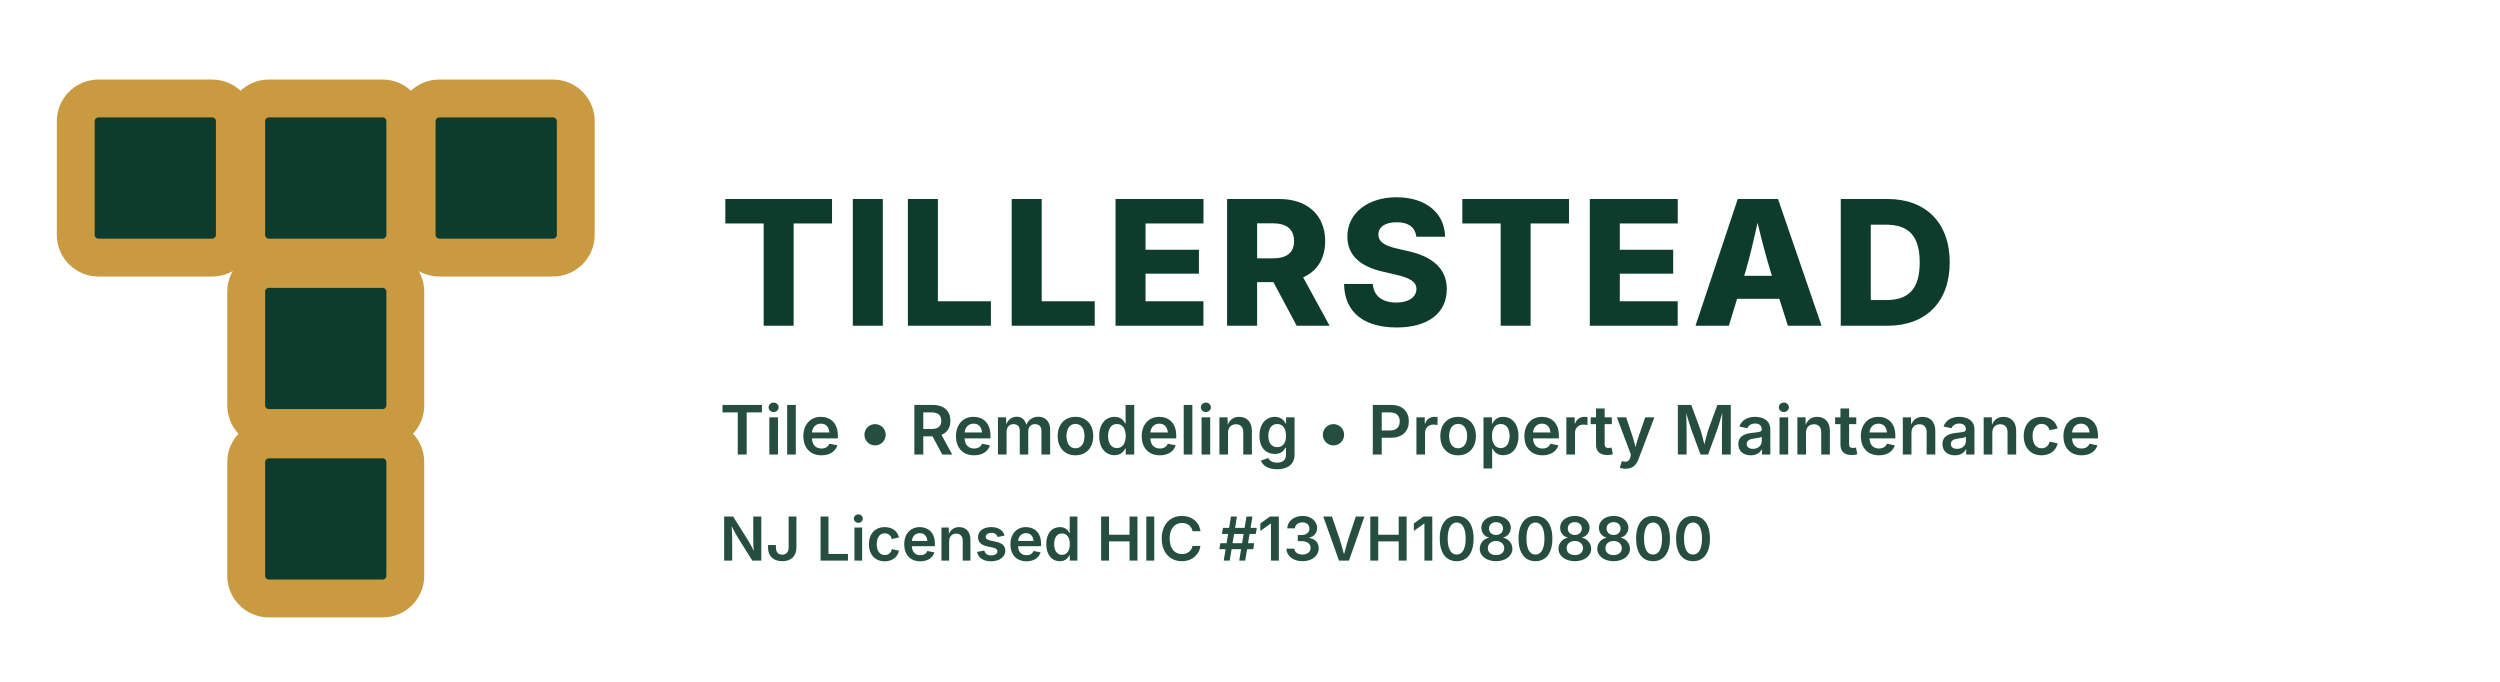
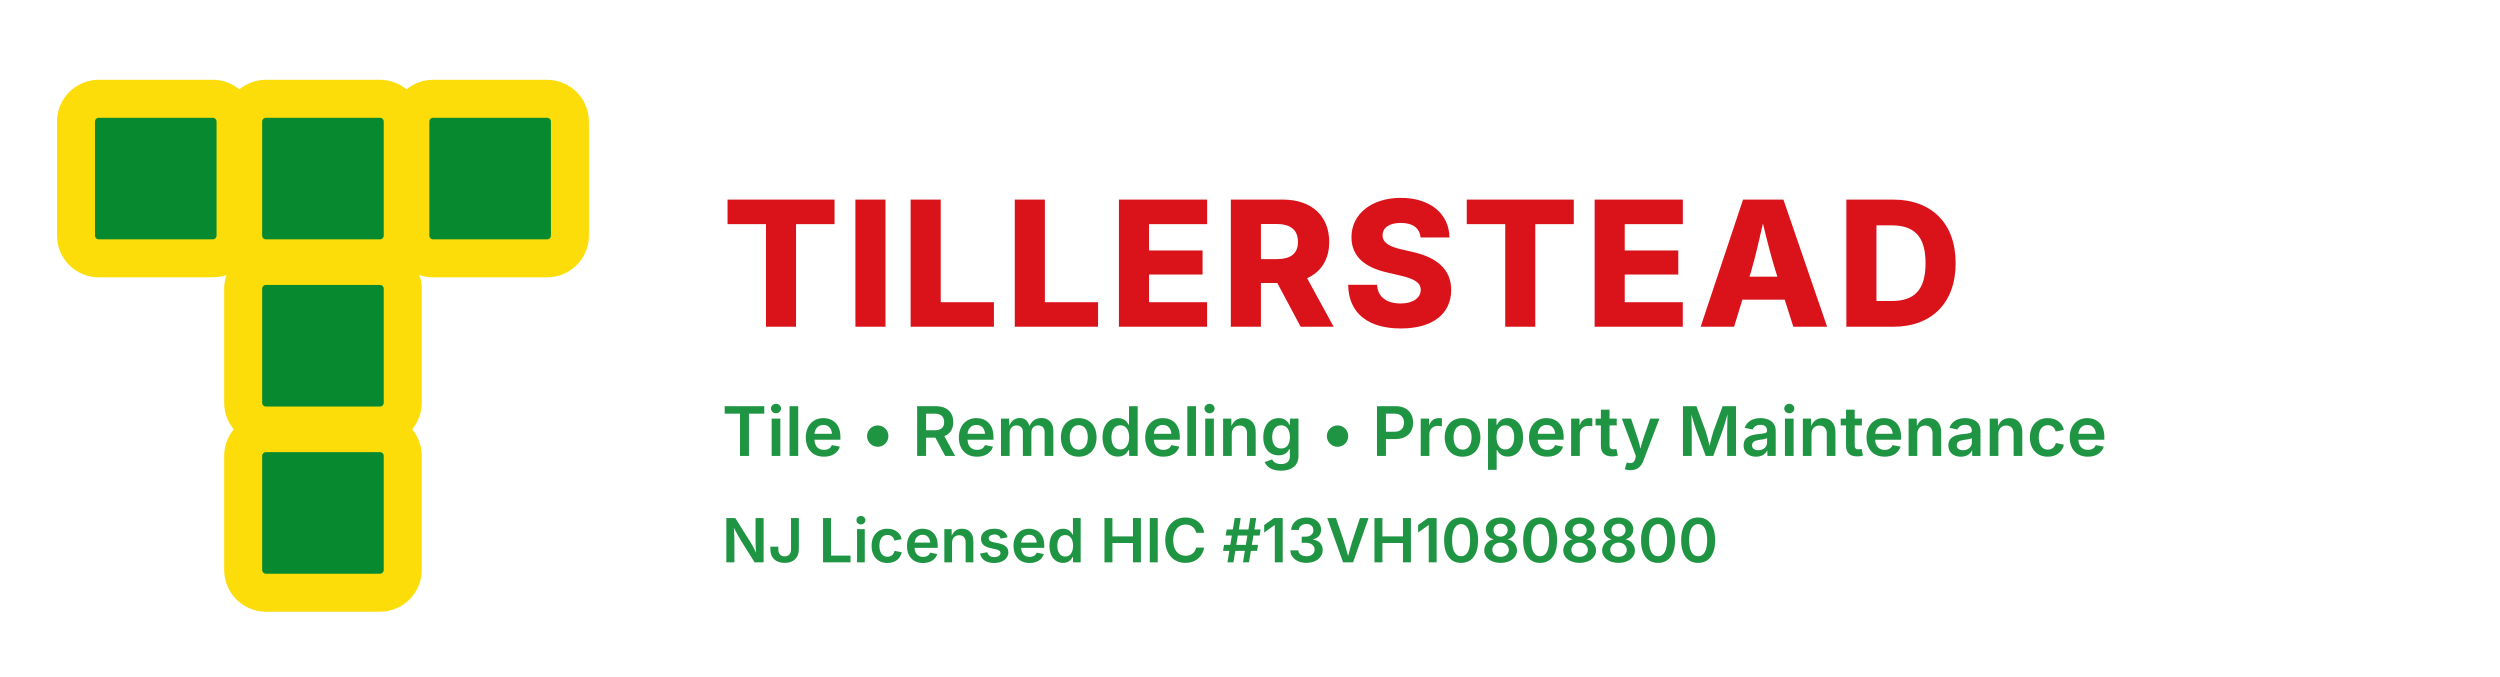
- <svg xmlns="http://www.w3.org/2000/svg" viewBox="0 0 660 180" role="img" aria-label="Tillerstead full logo">
+ <svg xmlns="http://www.w3.org/2000/svg" viewBox="0 0 658 178" role="img" aria-label="Tillerstead full logo">
  <style>
-     .logo-tile{fill:#0d3b2c;stroke:#c99a3f;stroke-width:10;stroke-linejoin:round;stroke-linecap:round}
-     .logo-word{fill:#0d3b2c;font:800 46px 'Inter','Manrope',system-ui,-apple-system,BlinkMacSystemFont,'Segoe UI',sans-serif;letter-spacing:1.4px}
-     .logo-sub{fill:#0d3b2c;font:600 18px 'Inter','Manrope',system-ui,-apple-system,BlinkMacSystemFont,'Segoe UI',sans-serif;opacity:.9}
+     .logo-tile{fill:#078930;stroke:#FCDD09;stroke-width:10;stroke-linejoin:round;stroke-linecap:round}
+     .logo-word{fill:#DA121A;font:800 46px 'Inter','Manrope',system-ui,-apple-system,BlinkMacSystemFont,'Segoe UI',sans-serif;letter-spacing:1.4px}
+     .logo-sub{fill:#078930;font:600 18px 'Inter','Manrope',system-ui,-apple-system,BlinkMacSystemFont,'Segoe UI',sans-serif;opacity:.9}
    .logo-sub-small{font-size:16px}
  </style>
  <g class="logo-mark" transform="translate(20 26)">
    <rect class="logo-tile" x="0" y="0" width="42" height="42" rx="6" />
-     <rect class="logo-tile" x="45" y="0" width="42" height="42" rx="6" />
-     <rect class="logo-tile" x="90" y="0" width="42" height="42" rx="6" />
-     <rect class="logo-tile" x="45" y="45" width="42" height="42" rx="6" />
-     <rect class="logo-tile" x="45" y="90" width="42" height="42" rx="6" />
+     <rect class="logo-tile" x="44" y="0" width="42" height="42" rx="6" />
+     <rect class="logo-tile" x="88" y="0" width="42" height="42" rx="6" />
+     <rect class="logo-tile" x="44" y="44" width="42" height="42" rx="6" />
+     <rect class="logo-tile" x="44" y="88" width="42" height="42" rx="6" />
  </g>
  <text class="logo-word" x="190" y="86">TILLERSTEAD</text>
  <text class="logo-sub" x="190" y="120">Tile • Remodeling • Property Maintenance</text>
  <text class="logo-sub logo-sub-small" x="190" y="148">NJ Licensed HIC #13VH10808800</text>
</svg>
